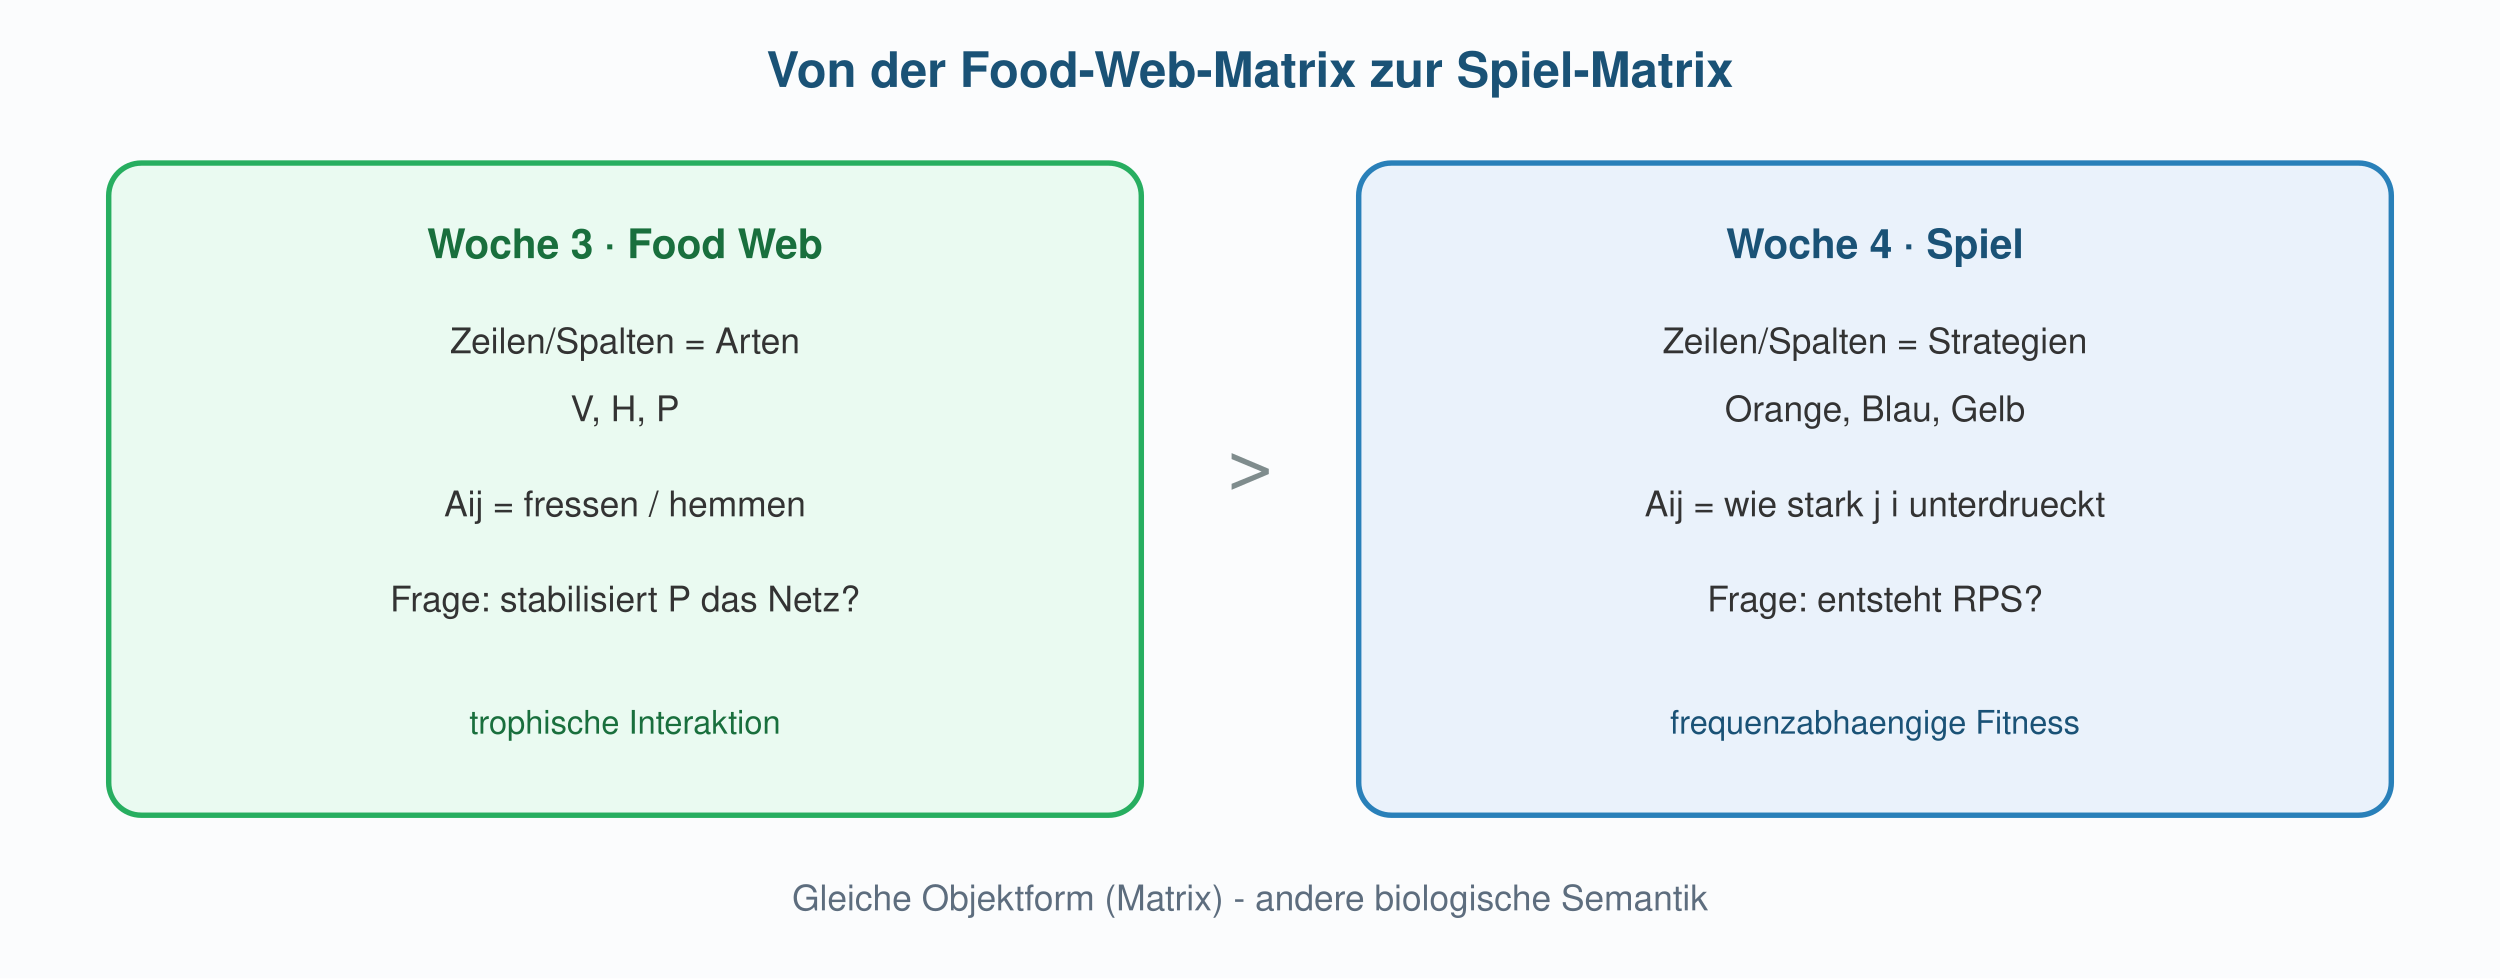
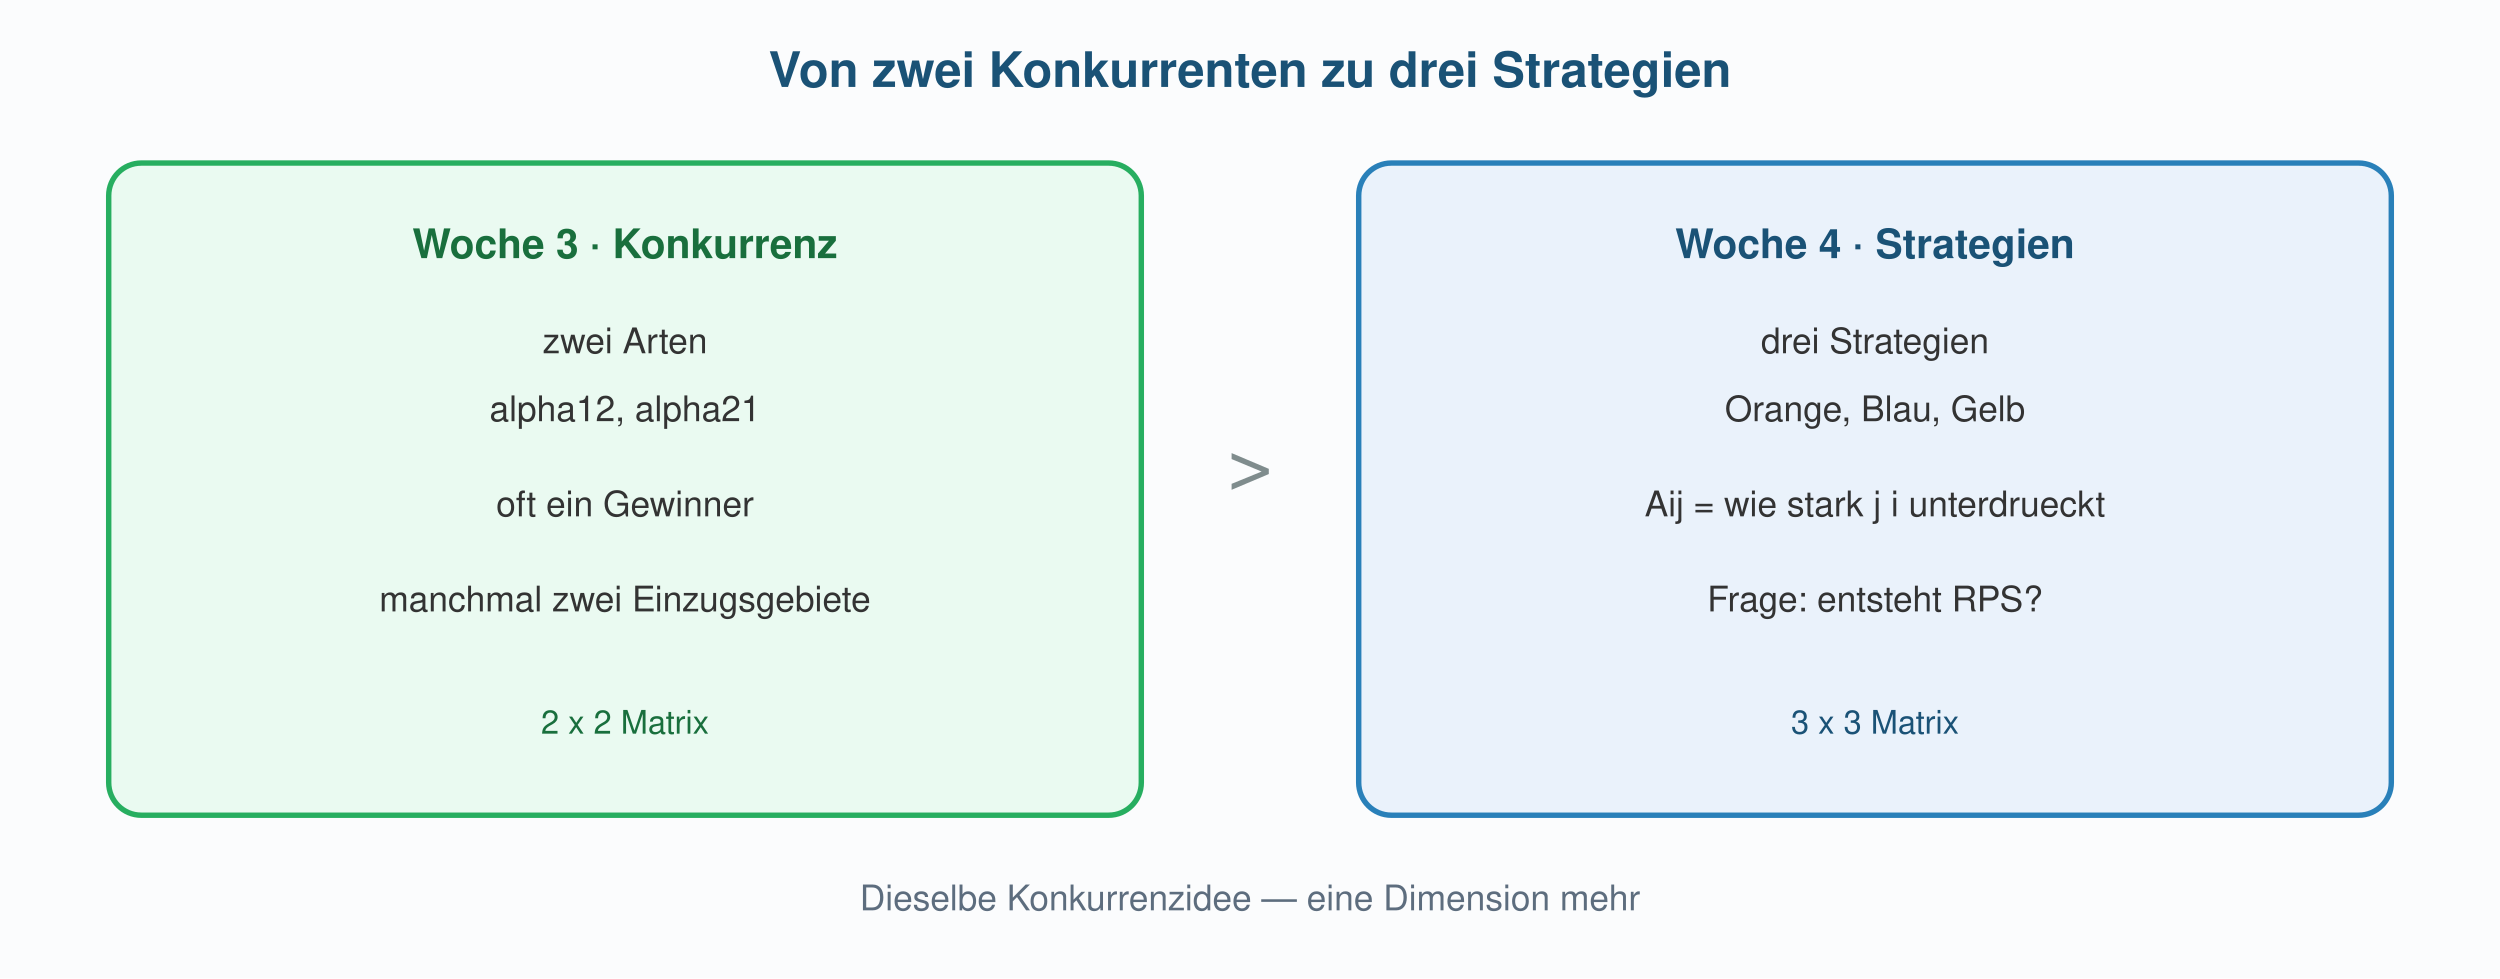
<svg xmlns="http://www.w3.org/2000/svg" width="920" height="360" viewBox="0 0 920 360">
  <rect width="920" height="360" fill="#fbfcfd" />
-   <text x="460" y="32" text-anchor="middle" font-family="Helvetica, Arial, sans-serif" font-size="18" font-weight="bold" fill="#1a5276">Von der Food-Web-Matrix zur Spiel-Matrix</text>
+   <text x="460" y="32" text-anchor="middle" font-family="Helvetica, Arial, sans-serif" font-size="18" font-weight="bold" fill="#1a5276">Von zwei Konkurrenten zu drei Strategien</text>
  <rect x="40" y="60" width="380" height="240" rx="12" fill="#eafaf1" stroke="#27ae60" stroke-width="2" />
-   <text x="230" y="95" text-anchor="middle" font-family="Helvetica, Arial, sans-serif" font-size="15" font-weight="bold" fill="#196f3d">Woche 3 · Food Web</text>
-   <text x="230" y="130" text-anchor="middle" font-family="Helvetica, Arial, sans-serif" font-size="13" fill="#333">Zeilen/Spalten = Arten</text>
-   <text x="230" y="155" text-anchor="middle" font-family="Helvetica, Arial, sans-serif" font-size="13" fill="#333">V, H, P</text>
-   <text x="230" y="190" text-anchor="middle" font-family="Helvetica, Arial, sans-serif" font-size="13" fill="#333">Aij = fressen / hemmen</text>
-   <text x="230" y="225" text-anchor="middle" font-family="Helvetica, Arial, sans-serif" font-size="13" fill="#333">Frage: stabilisiert P das Netz?</text>
-   <text x="230" y="270" text-anchor="middle" font-family="Helvetica, Arial, sans-serif" font-size="12" fill="#196f3d">trophische Interaktion</text>
+   <text x="230" y="95" text-anchor="middle" font-family="Helvetica, Arial, sans-serif" font-size="15" font-weight="bold" fill="#196f3d">Woche 3 · Konkurrenz</text>
+   <text x="230" y="130" text-anchor="middle" font-family="Helvetica, Arial, sans-serif" font-size="13" fill="#333">zwei Arten</text>
+   <text x="230" y="155" text-anchor="middle" font-family="Helvetica, Arial, sans-serif" font-size="13" fill="#333">alpha12, alpha21</text>
+   <text x="230" y="190" text-anchor="middle" font-family="Helvetica, Arial, sans-serif" font-size="13" fill="#333">oft ein Gewinner</text>
+   <text x="230" y="225" text-anchor="middle" font-family="Helvetica, Arial, sans-serif" font-size="13" fill="#333">manchmal zwei Einzugsgebiete</text>
+   <text x="230" y="270" text-anchor="middle" font-family="Helvetica, Arial, sans-serif" font-size="12" fill="#196f3d">2 x 2 Matrix</text>
  <text x="460" y="180" text-anchor="middle" font-family="Helvetica, Arial, sans-serif" font-size="28" fill="#7f8c8d">&gt;</text>
  <rect x="500" y="60" width="380" height="240" rx="12" fill="#eaf2fb" stroke="#2980b9" stroke-width="2" />
-   <text x="690" y="95" text-anchor="middle" font-family="Helvetica, Arial, sans-serif" font-size="15" font-weight="bold" fill="#1a5276">Woche 4 · Spiel</text>
-   <text x="690" y="130" text-anchor="middle" font-family="Helvetica, Arial, sans-serif" font-size="13" fill="#333">Zeilen/Spalten = Strategien</text>
+   <text x="690" y="95" text-anchor="middle" font-family="Helvetica, Arial, sans-serif" font-size="15" font-weight="bold" fill="#1a5276">Woche 4 · Strategien</text>
+   <text x="690" y="130" text-anchor="middle" font-family="Helvetica, Arial, sans-serif" font-size="13" fill="#333">drei Strategien</text>
  <text x="690" y="155" text-anchor="middle" font-family="Helvetica, Arial, sans-serif" font-size="13" fill="#333">Orange, Blau, Gelb</text>
  <text x="690" y="190" text-anchor="middle" font-family="Helvetica, Arial, sans-serif" font-size="13" fill="#333">Aij = wie stark j i unterdrueckt</text>
  <text x="690" y="225" text-anchor="middle" font-family="Helvetica, Arial, sans-serif" font-size="13" fill="#333">Frage: entsteht RPS?</text>
-   <text x="690" y="270" text-anchor="middle" font-family="Helvetica, Arial, sans-serif" font-size="12" fill="#1a5276">frequenzabhaengige Fitness</text>
-   <text x="460" y="335" text-anchor="middle" font-family="Helvetica, Arial, sans-serif" font-size="13" fill="#5d6d7e">Gleiche Objektform (Matrix) - andere biologische Semantik</text>
+   <text x="690" y="270" text-anchor="middle" font-family="Helvetica, Arial, sans-serif" font-size="12" fill="#1a5276">3 x 3 Matrix</text>
+   <text x="460" y="335" text-anchor="middle" font-family="Helvetica, Arial, sans-serif" font-size="13" fill="#5d6d7e">Dieselbe Konkurrenzidee — eine Dimension mehr</text>
</svg>
